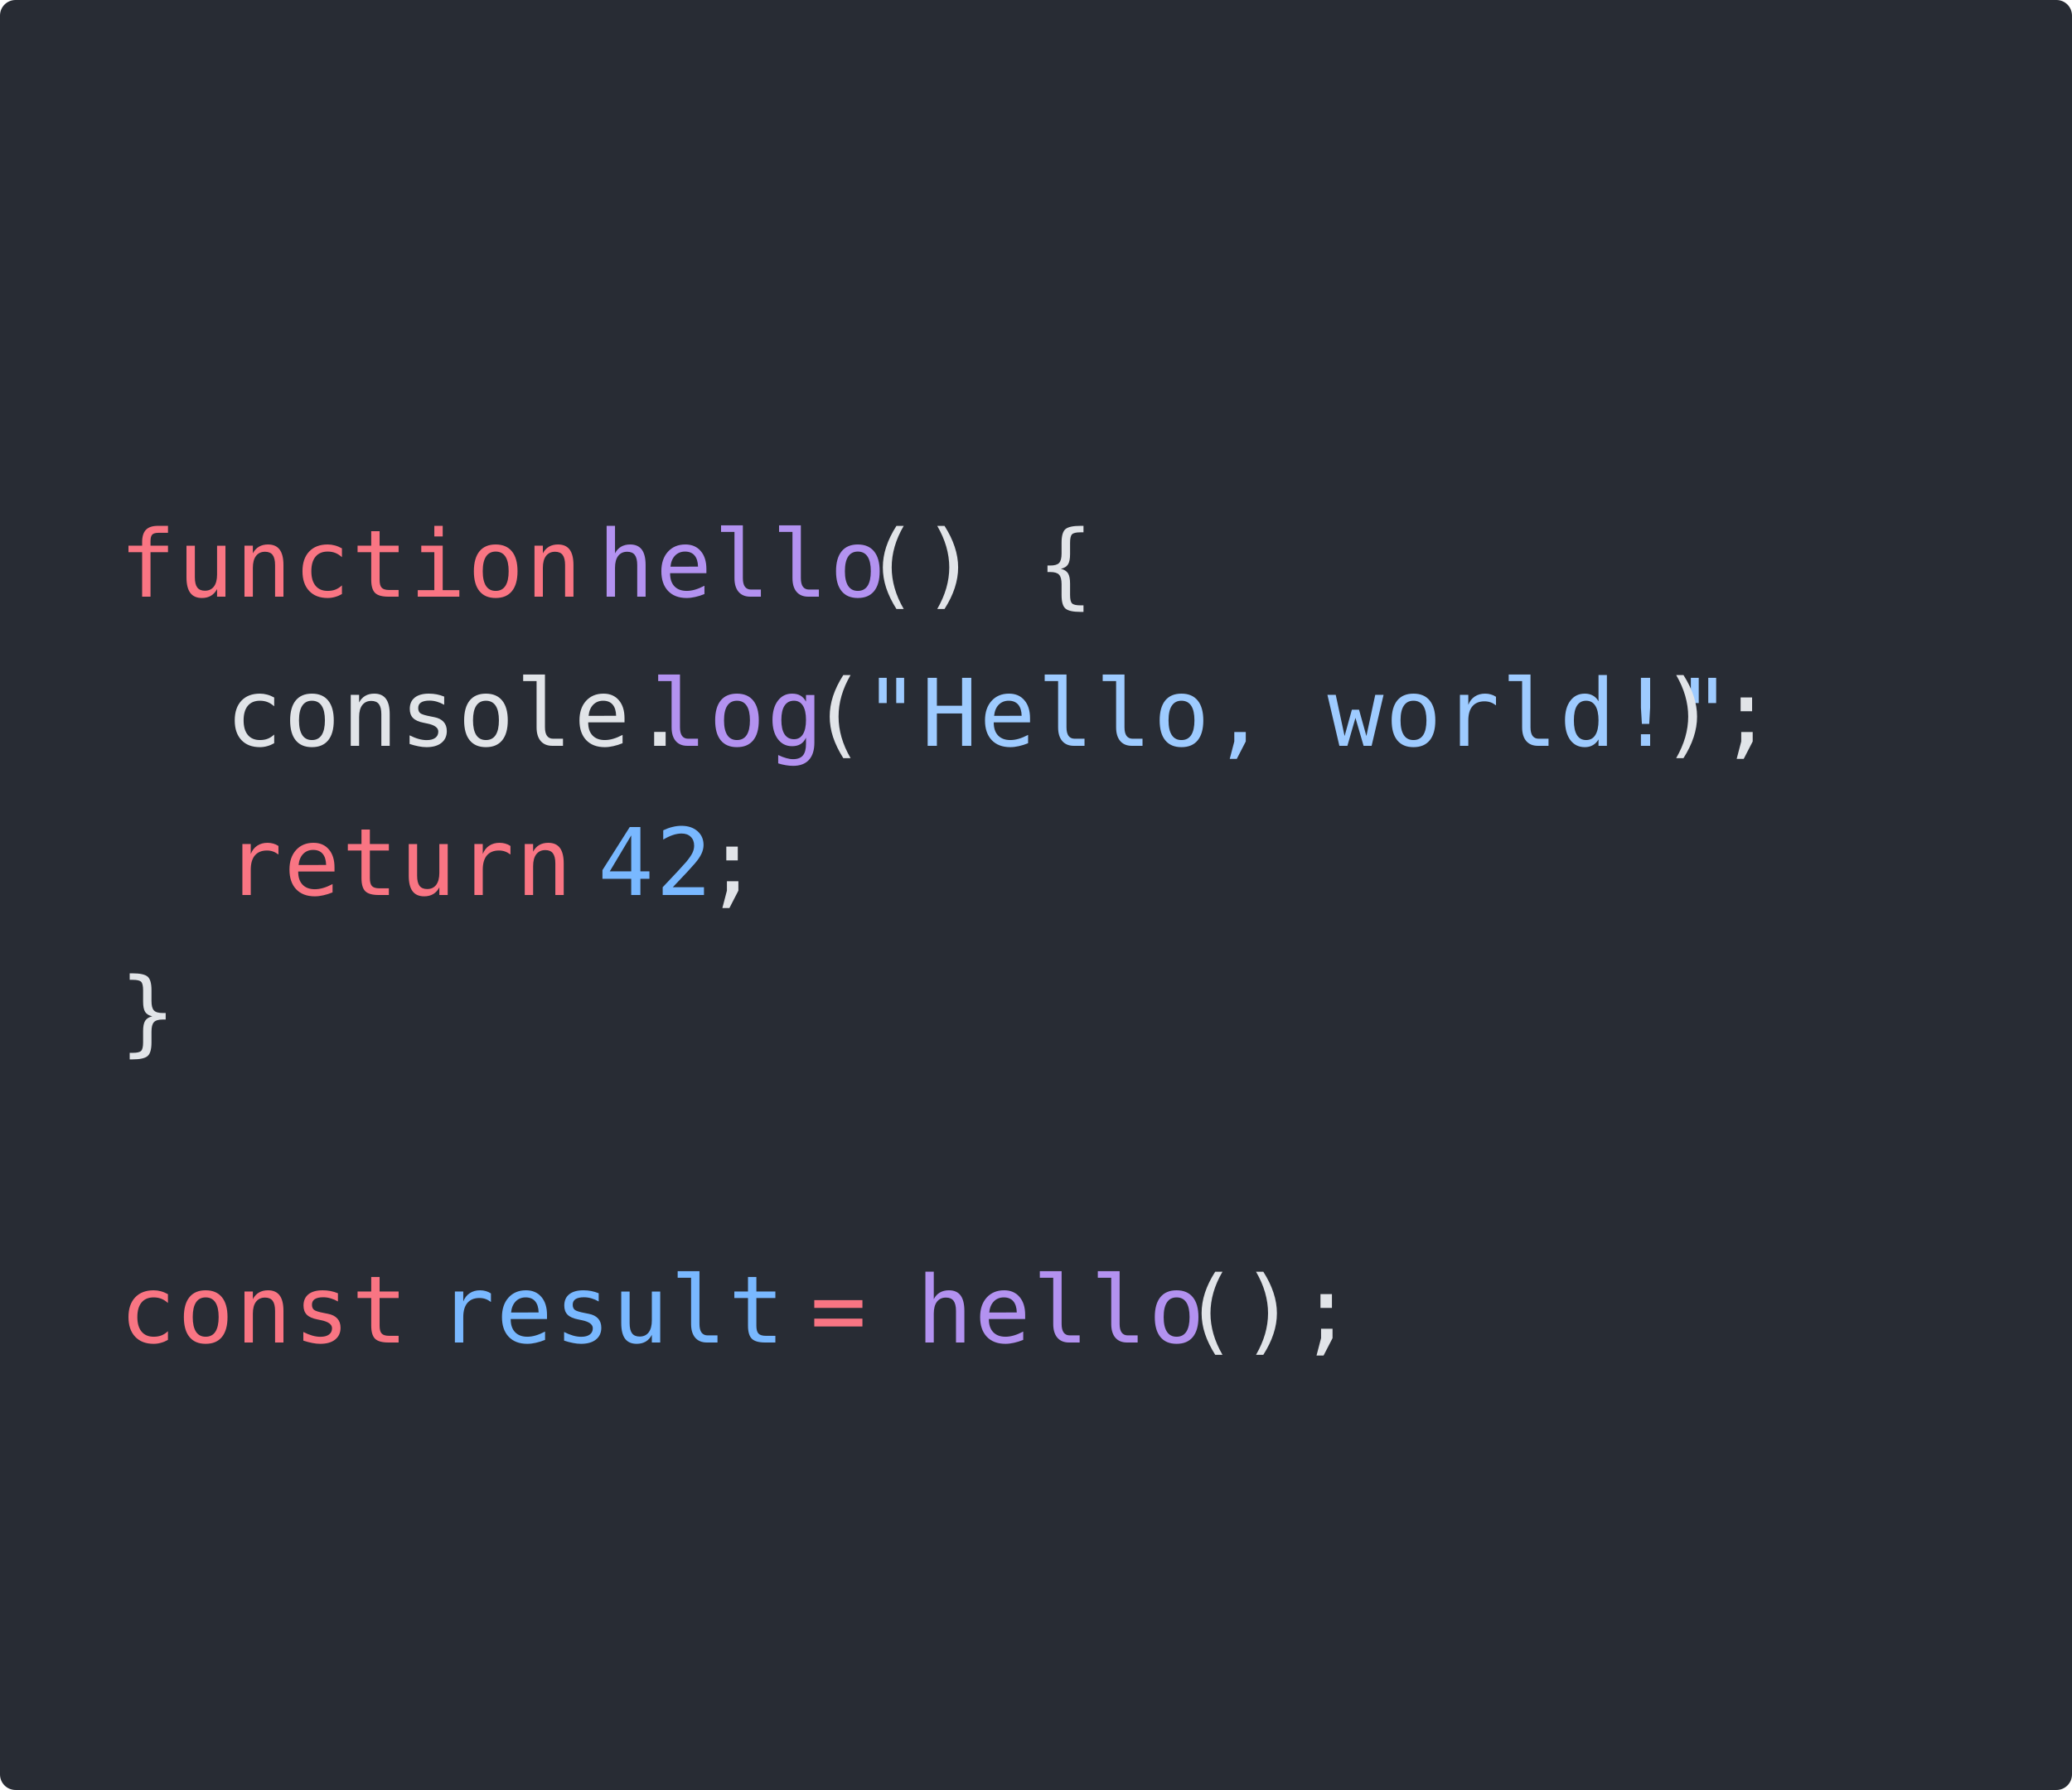
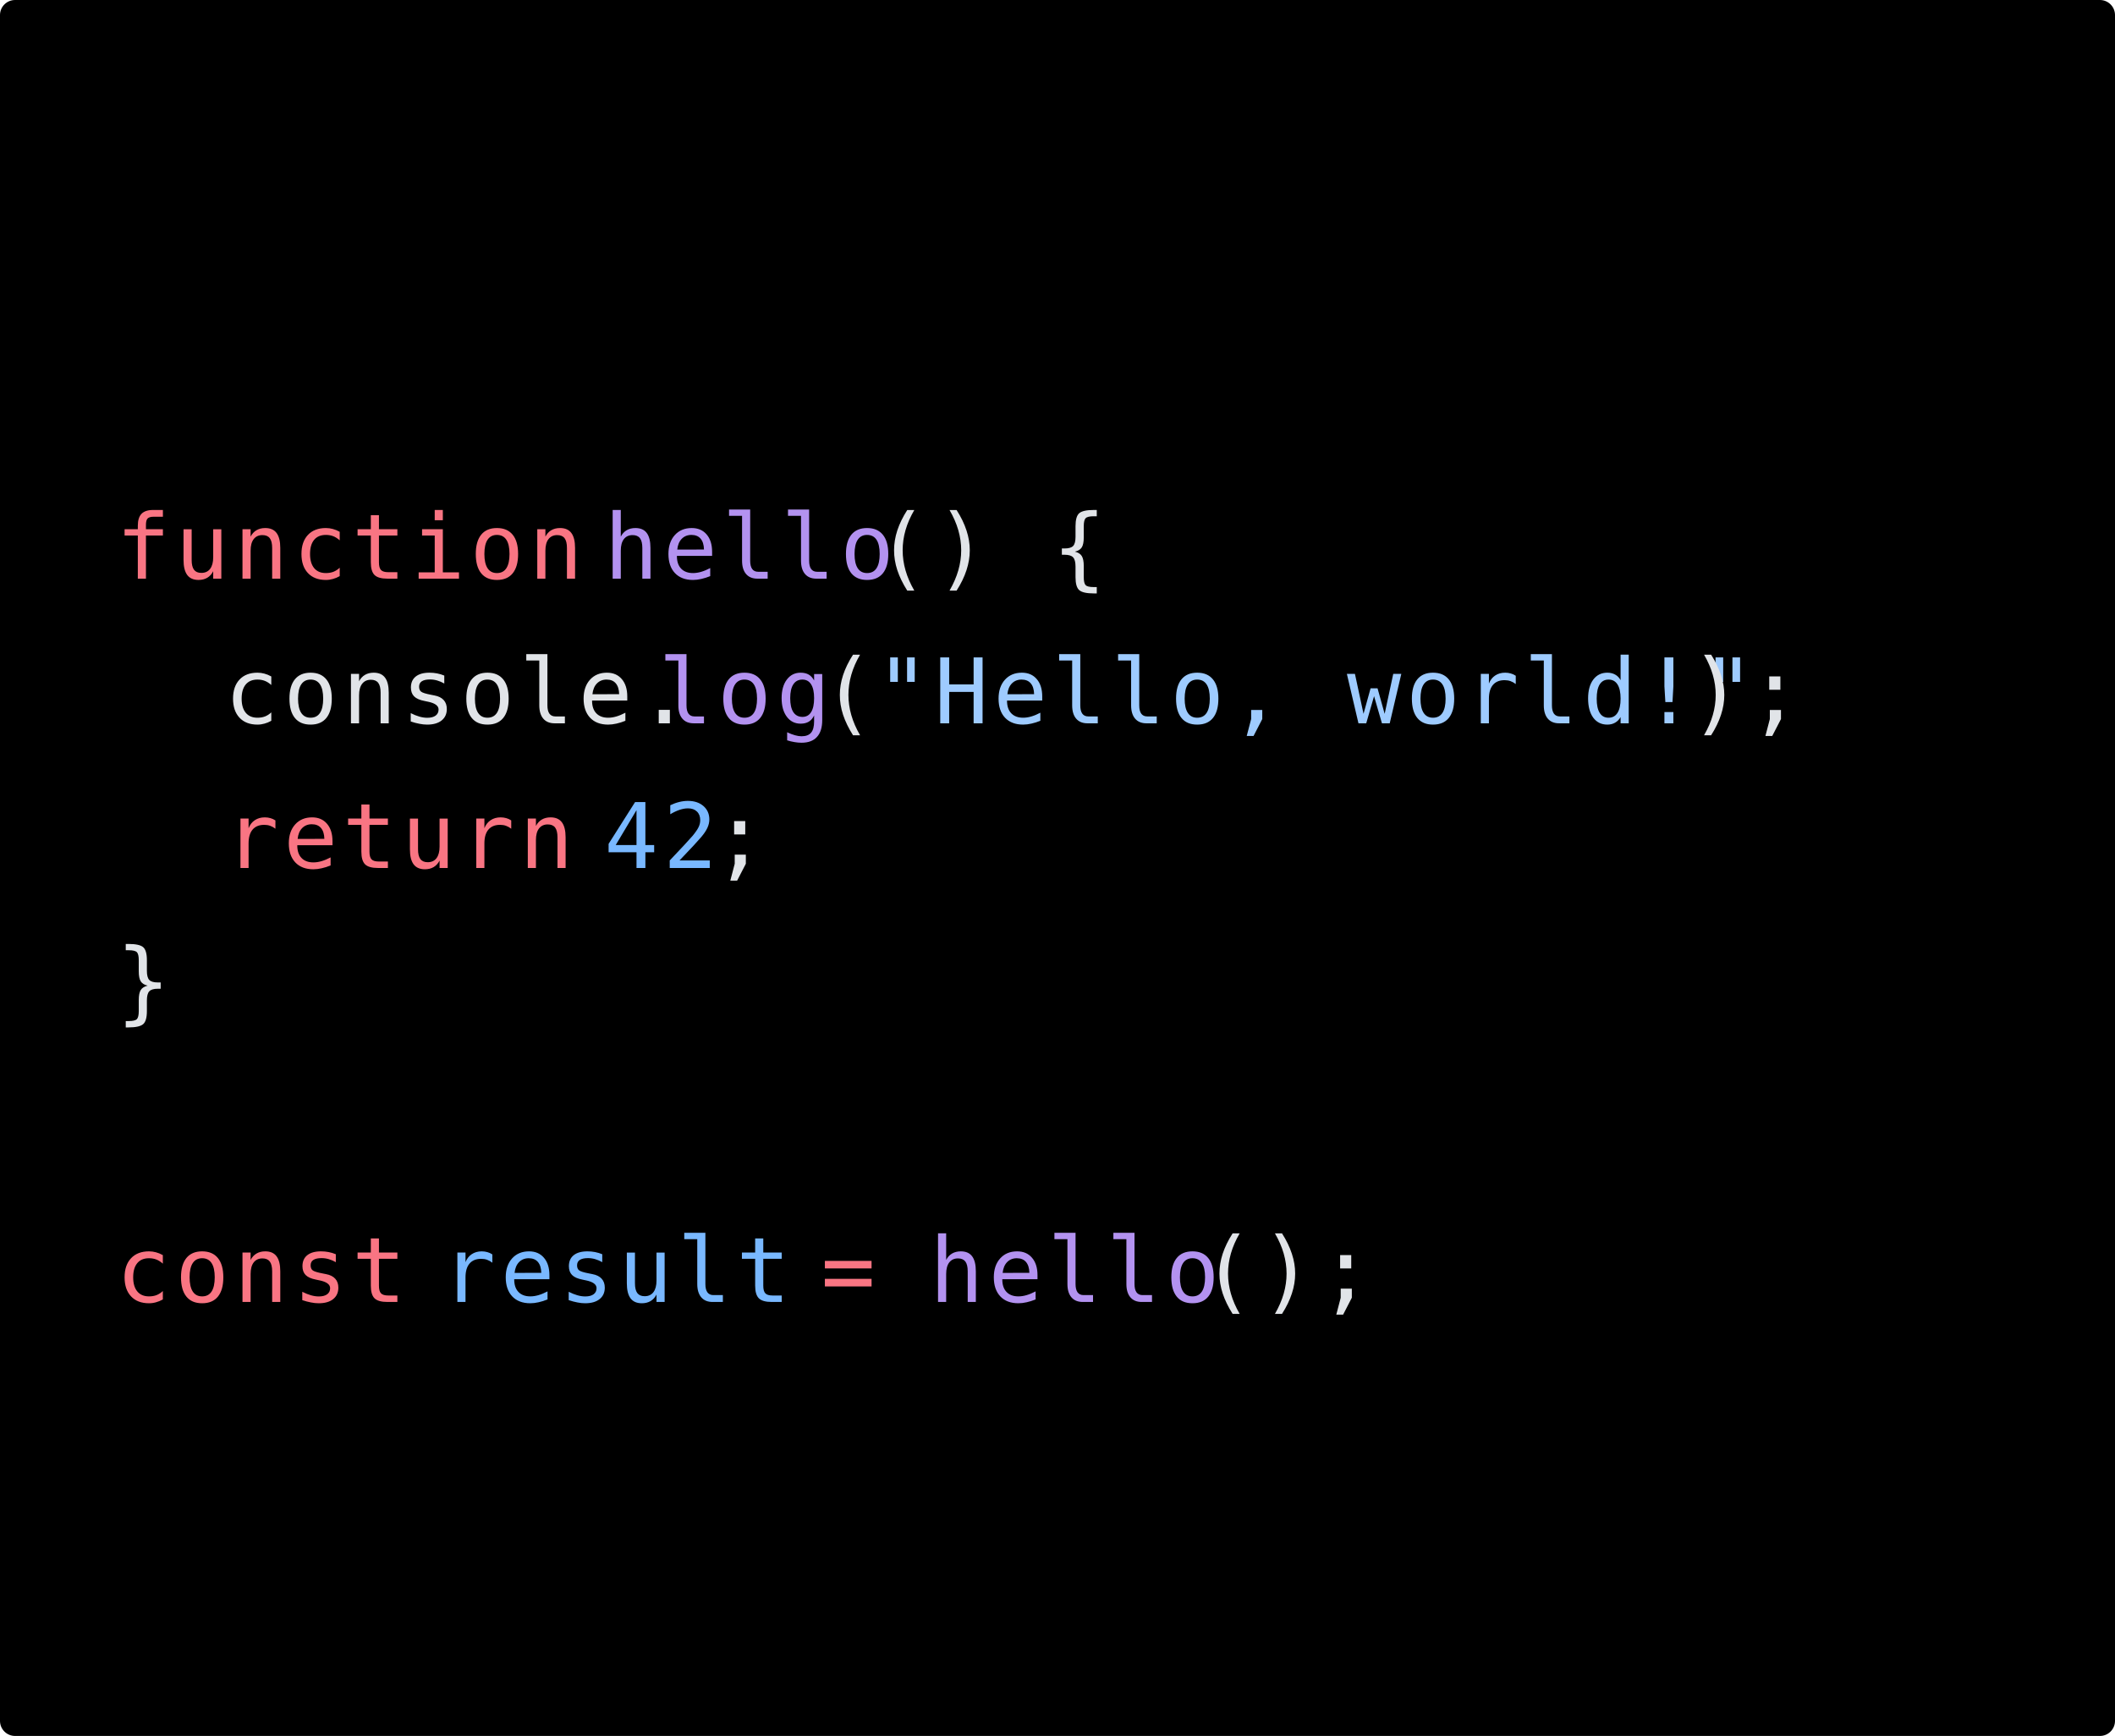
- <svg xmlns="http://www.w3.org/2000/svg" viewBox="0 0 533.337 460.8" width="533.337" height="460.8">
-   <rect id="bg" fill="#282c34" width="533.337" height="460.8" rx="4" />
+ <svg xmlns="http://www.w3.org/2000/svg" viewBox="0 0 561.417 460.8" width="561.417" height="460.8">
+   <rect id="bg" fill="#000" width="561.417" height="460.8" rx="4" />
  <g id="tokens" transform="translate(30.78906, 76.8)">
-     <text font-family="Consolas" font-size="24" y="76.8" letter-spacing="0.48px">
+     <text font-family="Consolas" font-size="24" y="76.8" letter-spacing="1.2px">
      <tspan x="0" fill="#F97583">function</tspan>
-       <tspan x="109.403" fill="#E1E4E8"> </tspan>
-       <tspan x="123.078" fill="#B392F0">hello</tspan>
-       <tspan x="191.454" fill="#E1E4E8">() {</tspan>
+       <tspan x="115.162" fill="#E1E4E8"> </tspan>
+       <tspan x="129.558" fill="#B392F0">hello</tspan>
+       <tspan x="201.534" fill="#E1E4E8">() {</tspan>
    </text>
-     <text font-family="Consolas" font-size="24" y="115.2" letter-spacing="0.48px">
+     <text font-family="Consolas" font-size="24" y="115.2" letter-spacing="1.2px">
      <tspan x="0" fill="#E1E4E8">  </tspan>
-       <tspan x="27.351" fill="#E1E4E8">console.</tspan>
-       <tspan x="136.753" fill="#B392F0">log</tspan>
-       <tspan x="177.779" fill="#E1E4E8">(</tspan>
-       <tspan x="191.454" fill="#9ECBFF">"Hello, world!"</tspan>
-       <tspan x="396.584" fill="#E1E4E8">);</tspan>
+       <tspan x="28.791" fill="#E1E4E8">console.</tspan>
+       <tspan x="143.953" fill="#B392F0">log</tspan>
+       <tspan x="187.139" fill="#E1E4E8">(</tspan>
+       <tspan x="201.534" fill="#9ECBFF">"Hello, world!"</tspan>
+       <tspan x="417.464" fill="#E1E4E8">);</tspan>
    </text>
-     <text font-family="Consolas" font-size="24" y="153.6" letter-spacing="0.48px">
+     <text font-family="Consolas" font-size="24" y="153.6" letter-spacing="1.2px">
      <tspan x="0" fill="#E1E4E8">  </tspan>
-       <tspan x="27.351" fill="#F97583">return</tspan>
-       <tspan x="109.403" fill="#E1E4E8"> </tspan>
-       <tspan x="123.078" fill="#79B8FF">42</tspan>
-       <tspan x="150.428" fill="#E1E4E8">;</tspan>
+       <tspan x="28.791" fill="#F97583">return</tspan>
+       <tspan x="115.162" fill="#E1E4E8"> </tspan>
+       <tspan x="129.558" fill="#79B8FF">42</tspan>
+       <tspan x="158.348" fill="#E1E4E8">;</tspan>
    </text>
-     <text font-family="Consolas" font-size="24" y="192" letter-spacing="0.48px">
+     <text font-family="Consolas" font-size="24" y="192" letter-spacing="1.2px">
      <tspan x="0" fill="#E1E4E8">}</tspan>
    </text>
-     <text font-family="Consolas" font-size="24" y="268.8" letter-spacing="0.48px">
+     <text font-family="Consolas" font-size="24" y="268.8" letter-spacing="1.2px">
      <tspan x="0" fill="#F97583">const</tspan>
-       <tspan x="68.377" fill="#E1E4E8"> </tspan>
-       <tspan x="82.052" fill="#79B8FF">result</tspan>
-       <tspan x="164.104" fill="#E1E4E8"> </tspan>
-       <tspan x="177.779" fill="#F97583">=</tspan>
-       <tspan x="191.454" fill="#E1E4E8"> </tspan>
-       <tspan x="205.13" fill="#B392F0">hello</tspan>
-       <tspan x="273.506" fill="#E1E4E8">();</tspan>
+       <tspan x="71.977" fill="#E1E4E8"> </tspan>
+       <tspan x="86.372" fill="#79B8FF">result</tspan>
+       <tspan x="172.744" fill="#E1E4E8"> </tspan>
+       <tspan x="187.139" fill="#F97583">=</tspan>
+       <tspan x="201.534" fill="#E1E4E8"> </tspan>
+       <tspan x="215.93" fill="#B392F0">hello</tspan>
+       <tspan x="287.906" fill="#E1E4E8">();</tspan>
    </text>
  </g>
</svg>
